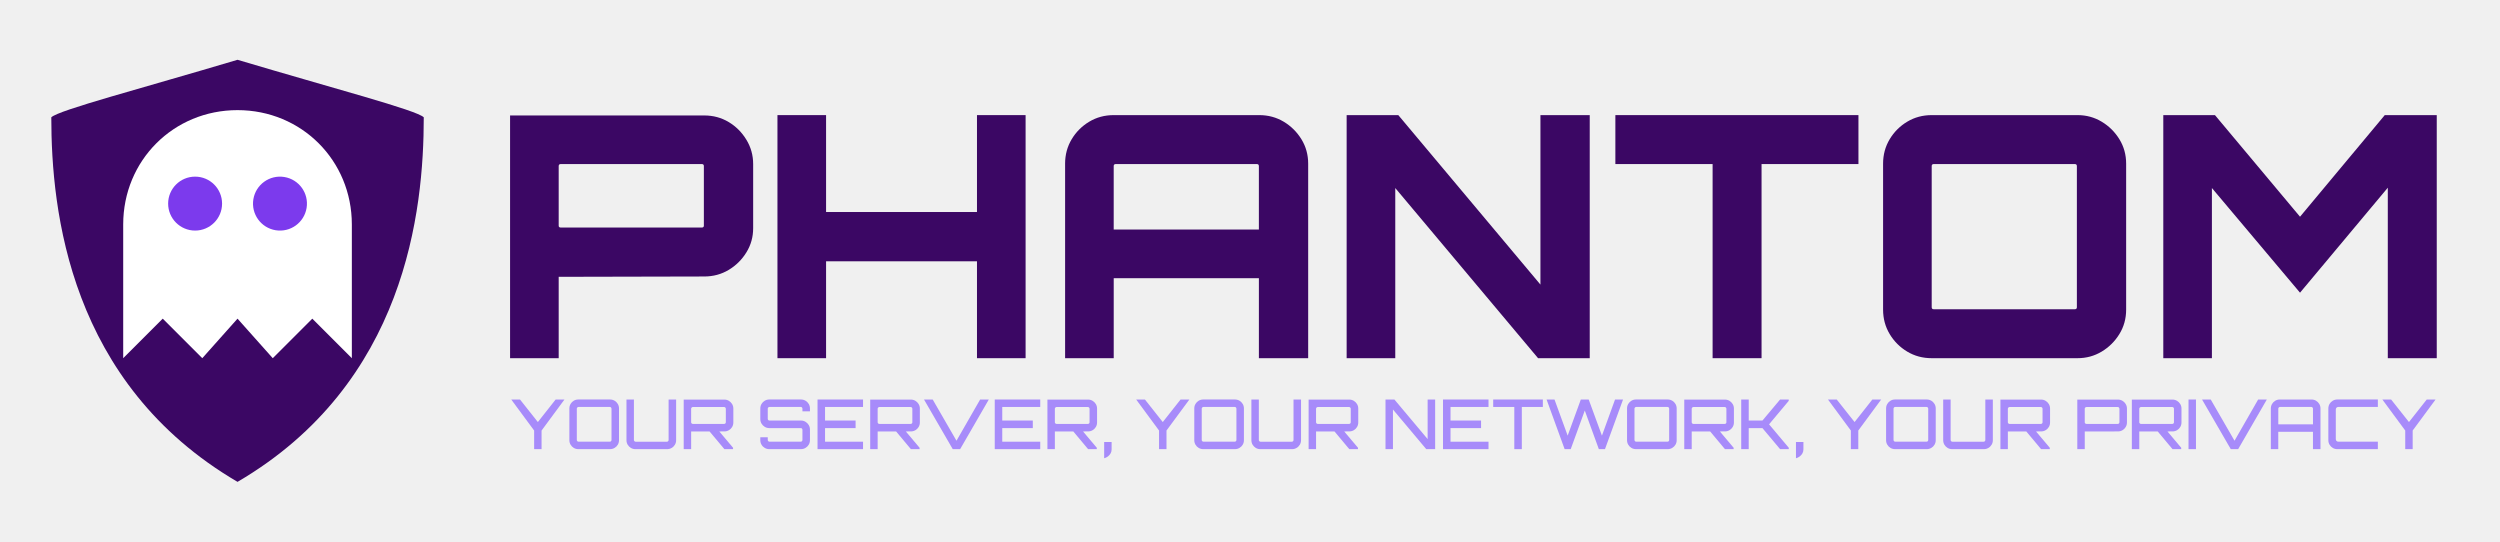
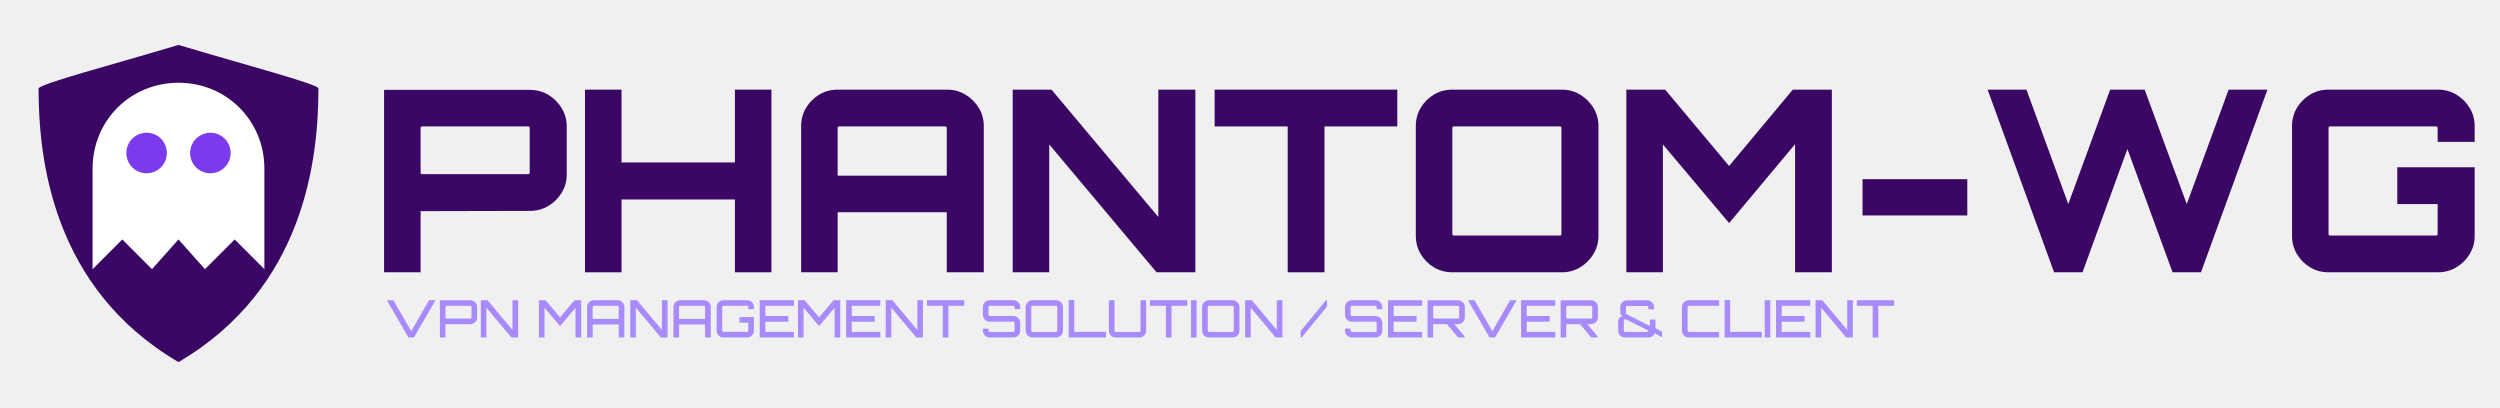
- <svg xmlns="http://www.w3.org/2000/svg" id="Phantom_Master_Horizontal_Logo" data-name="Phantom Master Horizontal Logo" viewBox="0 0 2400 520" class="phantom-logo">
+ <svg xmlns="http://www.w3.org/2000/svg" id="Phantom_Master_Horizontal_Logo" data-name="Phantom Master Horizontal Logo" viewBox="0 0 3193.89 520" class="phantom-logo">
  <defs>
    <style>
      .shield { fill: #3B0764;
      }
+ 
      .ghost { fill: #ffffff;
      }
+ 
      .eyes { fill: #7C3AED;
      }
+ 
      .text { fill: #3B0764;
      }
+ 
      .slogan { fill: #A78BFA;
      }
    </style>
  </defs>
  <g id="Symbol" class="phantom-symbol">
    <path id="Shield" class="shield" d="M228.03,57.4c-92.5,27.61-171.88,48.32-178.78,55.22,0,89.74,17.26,255.4,178.78,349.97,161.53-94.57,178.78-260.23,178.78-349.97-6.91-6.91-86.28-27.61-178.78-55.22h0Z" />
-     <path id="Ghost" class="ghost" d="M228.03,105.72c-61.44,0-109.76,48.32-109.76,109.76v128.39l37.96-37.96,37.96,37.96,33.83-37.96,33.83,37.96,37.96-37.96,37.96,37.96v-128.39c0-61.44-48.32-109.76-109.76-109.76Z" />
+     <path id="Ghost" class="ghost" d="M228.03,105.72c-61.44,0-109.76,48.32-109.76,109.76v128.39l37.96-37.96,37.96,37.96,33.83-37.96,33.83,37.96,37.96-37.96,37.96,37.96v-128.39c0-61.44-48.32-109.76-109.76-109.76h.02Z" />
    <circle id="Left_Eye" class="eyes" cx="187.3" cy="195.46" r="25.89" />
-     <circle id="Right_Eye" class="eyes" cx="268.76" cy="195.46" r="25.89" transform="translate(32.78 429.44) rotate(-80.78)" />
+     <circle id="Right_Eye" class="eyes" cx="268.78" cy="195.47" r="25.89" transform="translate(-1.67 388.63) rotate(-71.56)" />
+   </g>
+   <g id="Phantom_Text" class="text">
+     <path d="M490.68,347.87V114.84h186.36c8.64,0,16.47,2.11,23.5,6.32,7.02,4.21,12.69,9.88,17.02,17.02,4.32,7.13,6.48,14.91,6.48,23.33v61.58c0,8.43-2.16,16.15-6.48,23.17-4.32,7.02-10,12.64-17.02,16.85-7.02,4.21-14.86,6.32-23.5,6.32l-139.69.32v78.11h-46.67ZM539.3,222.44h135.47c.65,0,1.13-.16,1.46-.49.32-.32.49-.7.49-1.13v-57.37c0-.65-.16-1.13-.49-1.46-.32-.32-.81-.49-1.46-.49h-135.47c-.65,0-1.13.16-1.46.49-.32.32-.49.81-.49,1.46v57.37c0,.44.16.81.49,1.13.32.32.81.49,1.46.49Z" />
+     <path d="M747.36,347.87V114.52h46.67v93.02h144.87v-93.02h46.67v233.35h-46.67v-93.02h-144.87v93.02h-46.67Z" />
+     <path d="M1023.49,161.19c0-8.64,2.11-16.47,6.32-23.5,4.21-7.02,9.83-12.64,16.85-16.85,7.02-4.21,14.85-6.32,23.5-6.32h139.69c8.64,0,16.47,2.11,23.5,6.32,7.02,4.21,12.69,9.83,17.02,16.85,4.32,7.02,6.48,14.86,6.48,23.5v186.68h-47.32v-76.81h-139.36v76.81h-46.67v-186.68ZM1209.53,224.39v-60.93c0-.65-.16-1.13-.49-1.46-.32-.32-.81-.49-1.46-.49h-135.47c-.65,0-1.13.16-1.46.49s-.49.81-.49,1.46v60.93h139.36Z" />
+     <path d="M1293.79,347.87V114.52h49.59l136.45,162.7V114.52h47.32v233.35h-49.59l-137.09-163.34v163.34h-46.67Z" />
+     <path d="M1645.11,347.87v-186.36h-93.34v-46.99h233.35v46.99h-93.02v186.36h-46.99Z" />
+     <path d="M1855.44,347.87c-8.64,0-16.48-2.11-23.5-6.32-7.02-4.21-12.64-9.83-16.85-16.85-4.21-7.02-6.32-14.85-6.32-23.5v-140.01c0-8.64,2.11-16.47,6.32-23.5,4.21-7.02,9.83-12.64,16.85-16.85,7.02-4.21,14.85-6.32,23.5-6.32h140.01c8.43,0,16.15,2.11,23.17,6.32,7.02,4.21,12.69,9.83,17.01,16.85,4.32,7.02,6.48,14.86,6.48,23.5v140.01c0,8.64-2.16,16.48-6.48,23.5-4.32,7.02-10,12.64-17.01,16.85-7.02,4.21-14.75,6.32-23.17,6.32h-140.01ZM1857.39,300.88h135.47c.65,0,1.13-.16,1.46-.49s.49-.81.49-1.46v-135.47c0-.65-.16-1.13-.49-1.46-.32-.32-.81-.49-1.46-.49h-135.47c-.65,0-1.13.16-1.46.49-.32.32-.49.81-.49,1.46v135.47c0,.65.16,1.13.49,1.46s.81.49,1.46.49Z" />
+     <path d="M2077.77,347.87V114.52h49.59l81.67,97.55,81.35-97.55h49.91v233.35h-46.99v-163.67l-84.27,100.79-84.59-100.47v163.34h-46.67Z" />
+     <path d="M2379.5,275.27v-46.35h133.85v46.35h-133.85Z" />
+     <path d="M2624.2,347.87l-84.91-233.35h49.59l53.48,146.17,53.48-146.17h44.08l53.8,146.17,53.48-146.17h49.59l-84.91,233.35h-36.3l-57.69-157.51-57.37,157.51h-36.3Z" />
+     <path d="M2974.86,347.87c-8.64,0-16.48-2.11-23.5-6.32-7.02-4.21-12.64-9.83-16.85-16.85-4.21-7.02-6.32-14.85-6.32-23.5v-140.01c0-8.64,2.11-16.47,6.32-23.5,4.21-7.02,9.83-12.64,16.85-16.85,7.02-4.21,14.85-6.32,23.5-6.32h139.69c8.64,0,16.47,2.11,23.5,6.32,7.02,4.21,12.69,9.83,17.01,16.85,4.32,7.02,6.48,14.86,6.48,23.5v20.09h-47.32v-17.83c0-.65-.16-1.13-.49-1.46-.32-.32-.81-.49-1.46-.49h-135.47c-.65,0-1.13.16-1.46.49-.32.32-.49.81-.49,1.46v135.47c0,.65.16,1.13.49,1.46s.81.49,1.46.49h135.47c.65,0,1.13-.16,1.46-.49s.49-.81.49-1.46v-38.24h-51.53v-46.99h98.85v87.51c0,8.64-2.16,16.48-6.48,23.5-4.32,7.02-10,12.64-17.01,16.85-7.02,4.21-14.86,6.32-23.5,6.32h-139.69Z" />
  </g>
  <g id="Slogan" class="slogan">
-     <path class="st2" d="M512.77,431.18v-17.87l-21.98-29.79h8.41l17.14,21.65,17.08-21.65h8.47l-21.98,29.79v17.87h-7.15Z" />
-     <path class="st2" d="M555.2,431.18c-1.59,0-3.03-.39-4.34-1.16-1.3-.77-2.34-1.81-3.11-3.11-.77-1.3-1.16-2.75-1.16-4.34v-30.45c0-1.59.39-3.03,1.16-4.34.77-1.3,1.81-2.34,3.11-3.11,1.3-.77,2.75-1.16,4.34-1.16h30.45c1.54,0,2.98.39,4.3,1.16,1.32.77,2.37,1.81,3.14,3.11.77,1.3,1.16,2.75,1.16,4.34v30.45c0,1.59-.39,3.04-1.16,4.34-.77,1.3-1.82,2.34-3.14,3.11-1.32.77-2.76,1.16-4.3,1.16h-30.45ZM555.4,424.03h29.99c.49,0,.88-.17,1.19-.5.31-.33.46-.72.46-1.16v-30.05c0-.44-.15-.83-.46-1.16-.31-.33-.71-.5-1.19-.5h-29.99c-.44,0-.83.17-1.16.5s-.5.72-.5,1.16v30.05c0,.44.17.83.5,1.16s.72.5,1.16.5Z" />
-     <path class="st2" d="M605.68,430.03c-1.3-.77-2.34-1.81-3.11-3.11-.77-1.3-1.16-2.75-1.16-4.34v-39.05h7.15v38.86c0,.44.17.83.5,1.16s.72.5,1.16.5h29.99c.49,0,.88-.17,1.19-.5.31-.33.46-.72.46-1.16v-38.86h7.22v39.05c0,1.59-.39,3.04-1.16,4.34-.77,1.3-1.82,2.34-3.14,3.11-1.32.77-2.76,1.16-4.3,1.16h-30.45c-1.59,0-3.03-.39-4.34-1.16Z" />
-     <path class="st2" d="M656.35,431.18v-47.59h38.99c1.59,0,3.04.4,4.37,1.19,1.32.79,2.37,1.84,3.14,3.14.77,1.3,1.16,2.73,1.16,4.27v13.37c0,1.59-.39,3.03-1.16,4.34-.77,1.3-1.82,2.34-3.14,3.11-1.32.77-2.78,1.16-4.37,1.16l-31.84.07v16.95h-7.15ZM665.15,406.96h29.99c.49,0,.88-.15,1.19-.46.31-.31.46-.68.46-1.13v-12.97c0-.44-.16-.83-.46-1.16-.31-.33-.71-.5-1.19-.5h-29.99c-.44,0-.83.17-1.16.5-.33.33-.5.72-.5,1.16v12.97c0,.44.17.82.5,1.13s.72.46,1.16.46ZM695.4,431.18l-14.89-17.81h9.33l13.9,16.48v1.32h-8.34Z" />
-     <path class="st2" d="M738.49,431.18c-1.54,0-2.98-.39-4.3-1.16-1.32-.77-2.37-1.81-3.14-3.11-.77-1.3-1.16-2.75-1.16-4.34v-2.78h7.15v2.58c0,.44.17.83.5,1.16.33.33.72.5,1.16.5h30.05c.44,0,.82-.17,1.12-.5.31-.33.46-.72.46-1.16v-9.8c0-.49-.15-.87-.46-1.16-.31-.29-.68-.43-1.12-.43h-30.25c-1.54,0-2.98-.4-4.3-1.19-1.32-.79-2.37-1.84-3.14-3.14-.77-1.3-1.16-2.75-1.16-4.34v-10.19c0-1.59.39-3.03,1.16-4.34.77-1.3,1.82-2.34,3.14-3.11,1.32-.77,2.76-1.16,4.3-1.16h30.45c1.54,0,2.98.39,4.3,1.16,1.32.77,2.37,1.81,3.14,3.11.77,1.3,1.16,2.75,1.16,4.34v2.78h-7.22v-2.58c0-.44-.15-.83-.46-1.16-.31-.33-.68-.5-1.12-.5h-30.05c-.44,0-.83.17-1.16.5-.33.33-.5.72-.5,1.16v9.8c0,.49.17.87.5,1.16.33.29.72.43,1.16.43h30.25c1.54,0,2.98.4,4.3,1.19,1.32.79,2.37,1.84,3.14,3.14.77,1.3,1.16,2.75,1.16,4.33v10.19c0,1.59-.39,3.04-1.16,4.34-.77,1.3-1.82,2.34-3.14,3.11-1.32.77-2.76,1.16-4.3,1.16h-30.45Z" />
-     <path class="st2" d="M784.83,431.18v-47.66h43.69v7.15h-36.47v13.04h29.32v7.28h-29.32v13.04h36.47v7.15h-43.69Z" />
-     <path class="st2" d="M835.4,431.18v-47.59h38.99c1.59,0,3.04.4,4.37,1.19,1.32.79,2.37,1.84,3.14,3.14.77,1.3,1.16,2.73,1.16,4.27v13.37c0,1.59-.39,3.03-1.16,4.34-.77,1.3-1.82,2.34-3.14,3.11-1.32.77-2.78,1.16-4.37,1.16l-31.84.07v16.95h-7.15ZM844.21,406.96h29.99c.49,0,.88-.15,1.19-.46.31-.31.46-.68.46-1.13v-12.97c0-.44-.16-.83-.46-1.16-.31-.33-.71-.5-1.19-.5h-29.99c-.44,0-.83.17-1.16.5-.33.33-.5.72-.5,1.16v12.97c0,.44.17.82.5,1.13s.72.46,1.16.46ZM874.46,431.18l-14.89-17.81h9.33l13.9,16.48v1.32h-8.34Z" />
-     <path class="st2" d="M914.64,431.18l-27.6-47.66h8.34l22.84,39.58,22.71-39.58h8.34l-27.54,47.66h-7.08Z" />
-     <path class="st2" d="M954.95,431.18v-47.66h43.69v7.15h-36.47v13.04h29.32v7.28h-29.32v13.04h36.47v7.15h-43.69Z" />
-     <path class="st2" d="M1005.52,431.18v-47.59h38.99c1.59,0,3.04.4,4.37,1.19,1.32.79,2.37,1.84,3.14,3.14.77,1.3,1.16,2.73,1.16,4.27v13.37c0,1.59-.39,3.03-1.16,4.34-.77,1.3-1.82,2.34-3.14,3.11-1.32.77-2.78,1.16-4.37,1.16l-31.84.07v16.95h-7.15ZM1014.33,406.96h29.99c.49,0,.88-.15,1.19-.46.31-.31.46-.68.46-1.13v-12.97c0-.44-.16-.83-.46-1.16-.31-.33-.71-.5-1.19-.5h-29.99c-.44,0-.83.17-1.16.5-.33.33-.5.72-.5,1.16v12.97c0,.44.17.82.5,1.13s.72.46,1.16.46ZM1044.58,431.18l-14.89-17.81h9.33l13.9,16.48v1.32h-8.34Z" />
-     <path class="st2" d="M1060,439.92v-15.62h7.15v7.15c0,1.37-.31,2.62-.93,3.74-.62,1.12-1.47,2.11-2.55,2.95-1.08.84-2.31,1.43-3.67,1.79Z" />
-     <path class="st2" d="M1112.69,431.18v-17.87l-21.98-29.79h8.41l17.14,21.65,17.08-21.65h8.47l-21.98,29.79v17.87h-7.15Z" />
-     <path class="st2" d="M1155.12,431.18c-1.59,0-3.03-.39-4.34-1.16-1.3-.77-2.34-1.81-3.11-3.11-.77-1.3-1.16-2.75-1.16-4.34v-30.45c0-1.59.39-3.03,1.16-4.34.77-1.3,1.81-2.34,3.11-3.11,1.3-.77,2.75-1.16,4.34-1.16h30.45c1.54,0,2.98.39,4.3,1.16,1.32.77,2.37,1.81,3.14,3.11.77,1.3,1.16,2.75,1.16,4.34v30.45c0,1.59-.39,3.04-1.16,4.34-.77,1.3-1.82,2.34-3.14,3.11-1.32.77-2.76,1.16-4.3,1.16h-30.45ZM1155.32,424.03h29.99c.49,0,.88-.17,1.19-.5.31-.33.46-.72.46-1.16v-30.05c0-.44-.15-.83-.46-1.16-.31-.33-.71-.5-1.19-.5h-29.99c-.44,0-.83.17-1.16.5s-.5.72-.5,1.16v30.05c0,.44.17.83.5,1.16s.72.5,1.16.5Z" />
-     <path class="st2" d="M1205.6,430.03c-1.3-.77-2.34-1.81-3.11-3.11-.77-1.3-1.16-2.75-1.16-4.34v-39.05h7.15v38.86c0,.44.17.83.5,1.16.33.33.72.5,1.16.5h29.99c.48,0,.88-.17,1.19-.5.31-.33.46-.72.46-1.16v-38.86h7.21v39.05c0,1.59-.39,3.04-1.16,4.34-.77,1.3-1.82,2.34-3.14,3.11-1.32.77-2.76,1.16-4.3,1.16h-30.45c-1.59,0-3.04-.39-4.34-1.16Z" />
-     <path class="st2" d="M1256.27,431.18v-47.59h38.99c1.59,0,3.04.4,4.37,1.19,1.32.79,2.37,1.84,3.14,3.14.77,1.3,1.16,2.73,1.16,4.27v13.37c0,1.59-.39,3.03-1.16,4.34-.77,1.3-1.82,2.34-3.14,3.11-1.32.77-2.78,1.16-4.37,1.16l-31.84.07v16.95h-7.15ZM1265.07,406.96h29.99c.49,0,.88-.15,1.19-.46s.46-.68.46-1.13v-12.97c0-.44-.16-.83-.46-1.16-.31-.33-.71-.5-1.19-.5h-29.99c-.44,0-.83.17-1.16.5-.33.33-.5.72-.5,1.16v12.97c0,.44.17.82.5,1.13s.72.46,1.16.46ZM1295.32,431.18l-14.89-17.81h9.33l13.9,16.48v1.32h-8.34Z" />
-     <path class="st2" d="M1330.08,431.18v-47.66h8.54l31.91,38v-38h7.21v47.66h-8.54l-31.97-38.06v38.06h-7.15Z" />
-     <path class="st2" d="M1385.28,431.18v-47.66h43.69v7.15h-36.47v13.04h29.32v7.28h-29.32v13.04h36.47v7.15h-43.69Z" />
-     <path class="st2" d="M1453.73,431.18v-40.51h-20.26v-7.15h47.66v7.15h-20.19v40.51h-7.21Z" />
-     <path class="st2" d="M1502.05,431.18l-17.34-47.66h7.61l12.64,34.69,12.64-34.69h7.55l12.71,34.69,12.58-34.69h7.68l-17.34,47.66h-5.89l-13.5-37.07-13.5,37.07h-5.83Z" />
-     <path class="st2" d="M1570.56,431.18c-1.59,0-3.03-.39-4.34-1.16-1.3-.77-2.34-1.81-3.11-3.11-.77-1.3-1.16-2.75-1.16-4.34v-30.45c0-1.59.39-3.03,1.16-4.34.77-1.3,1.81-2.34,3.11-3.11,1.3-.77,2.75-1.16,4.34-1.16h30.45c1.54,0,2.98.39,4.3,1.16,1.32.77,2.37,1.81,3.14,3.11s1.16,2.75,1.16,4.34v30.45c0,1.59-.39,3.04-1.16,4.34-.77,1.3-1.82,2.34-3.14,3.11-1.32.77-2.76,1.16-4.3,1.16h-30.45ZM1570.76,424.03h29.99c.48,0,.88-.17,1.19-.5.31-.33.46-.72.46-1.16v-30.05c0-.44-.16-.83-.46-1.16-.31-.33-.71-.5-1.19-.5h-29.99c-.44,0-.83.17-1.16.5s-.5.72-.5,1.16v30.05c0,.44.17.83.5,1.16s.72.5,1.16.5Z" />
-     <path class="st2" d="M1616.9,431.18v-47.59h38.99c1.59,0,3.04.4,4.37,1.19,1.32.79,2.37,1.84,3.14,3.14.77,1.3,1.16,2.73,1.16,4.27v13.37c0,1.59-.39,3.03-1.16,4.34-.77,1.3-1.82,2.34-3.14,3.11-1.32.77-2.78,1.16-4.37,1.16l-31.84.07v16.95h-7.15ZM1625.7,406.96h29.99c.49,0,.88-.15,1.19-.46s.46-.68.46-1.13v-12.97c0-.44-.16-.83-.46-1.16-.31-.33-.71-.5-1.19-.5h-29.99c-.44,0-.83.17-1.16.5-.33.33-.5.72-.5,1.16v12.97c0,.44.17.82.5,1.13s.72.46,1.16.46ZM1655.95,431.18l-14.89-17.81h9.33l13.9,16.48v1.32h-8.34Z" />
-     <path class="st2" d="M1671.57,431.18v-47.66h7.21v20.19h13.17l16.95-20.19h8.27v1.32l-18.87,22.51,18.93,22.51v1.32h-8.34l-16.95-20.19h-13.17v20.19h-7.21Z" />
-     <path class="st2" d="M1724.13,439.92v-15.62h7.15v7.15c0,1.37-.31,2.62-.93,3.74-.62,1.12-1.47,2.11-2.55,2.95-1.08.84-2.31,1.43-3.67,1.79Z" />
-     <path class="st2" d="M1776.82,431.18v-17.87l-21.98-29.79h8.41l17.14,21.65,17.08-21.65h8.47l-21.98,29.79v17.87h-7.15Z" />
-     <path class="st2" d="M1819.25,431.18c-1.59,0-3.03-.39-4.34-1.16-1.3-.77-2.34-1.81-3.11-3.11-.77-1.3-1.16-2.75-1.16-4.34v-30.45c0-1.59.39-3.03,1.16-4.34.77-1.3,1.81-2.34,3.11-3.11,1.3-.77,2.75-1.16,4.34-1.16h30.45c1.54,0,2.98.39,4.3,1.16,1.32.77,2.37,1.81,3.14,3.11s1.16,2.75,1.16,4.34v30.45c0,1.59-.39,3.04-1.16,4.34-.77,1.3-1.82,2.34-3.14,3.11-1.32.77-2.76,1.16-4.3,1.16h-30.45ZM1819.45,424.03h29.99c.48,0,.88-.17,1.19-.5.31-.33.46-.72.46-1.16v-30.05c0-.44-.16-.83-.46-1.16-.31-.33-.71-.5-1.19-.5h-29.99c-.44,0-.83.17-1.16.5s-.5.72-.5,1.16v30.05c0,.44.17.83.5,1.16s.72.5,1.16.5Z" />
-     <path class="st2" d="M1869.73,430.03c-1.3-.77-2.34-1.81-3.11-3.11-.77-1.3-1.16-2.75-1.16-4.34v-39.05h7.15v38.86c0,.44.17.83.5,1.16s.72.5,1.16.5h29.99c.48,0,.88-.17,1.19-.5.31-.33.46-.72.46-1.16v-38.86h7.22v39.05c0,1.59-.39,3.04-1.16,4.34-.77,1.3-1.82,2.34-3.14,3.11-1.32.77-2.76,1.16-4.3,1.16h-30.45c-1.59,0-3.03-.39-4.34-1.16Z" />
-     <path class="st2" d="M1920.4,431.18v-47.59h38.99c1.59,0,3.04.4,4.37,1.19,1.32.79,2.37,1.84,3.14,3.14.77,1.3,1.16,2.73,1.16,4.27v13.37c0,1.59-.39,3.03-1.16,4.34-.77,1.3-1.82,2.34-3.14,3.11-1.32.77-2.78,1.16-4.37,1.16l-31.84.07v16.95h-7.15ZM1929.2,406.96h29.99c.49,0,.88-.15,1.19-.46s.46-.68.46-1.13v-12.97c0-.44-.16-.83-.46-1.16-.31-.33-.71-.5-1.19-.5h-29.99c-.44,0-.83.17-1.16.5-.33.33-.5.72-.5,1.16v12.97c0,.44.17.82.5,1.13s.72.46,1.16.46ZM1959.45,431.18l-14.89-17.81h9.33l13.9,16.48v1.32h-8.34Z" />
-     <path class="st2" d="M1994.21,431.18v-47.59h38.99c1.59,0,3.04.4,4.37,1.19,1.32.79,2.37,1.84,3.14,3.14.77,1.3,1.16,2.73,1.16,4.27v13.37c0,1.59-.39,3.03-1.16,4.34-.77,1.3-1.82,2.34-3.14,3.11-1.32.77-2.78,1.16-4.37,1.16l-31.84.07v16.95h-7.15ZM2003.01,406.96h29.99c.49,0,.88-.15,1.19-.46s.46-.68.46-1.13v-12.97c0-.44-.16-.83-.46-1.16-.31-.33-.71-.5-1.19-.5h-29.99c-.44,0-.83.17-1.16.5-.33.33-.5.72-.5,1.16v12.97c0,.44.17.82.5,1.13s.72.46,1.16.46Z" />
-     <path class="st2" d="M2046.56,431.18v-47.59h38.99c1.59,0,3.04.4,4.37,1.19,1.32.79,2.37,1.84,3.14,3.14.77,1.3,1.16,2.73,1.16,4.27v13.37c0,1.59-.39,3.03-1.16,4.34-.77,1.3-1.82,2.34-3.14,3.11-1.32.77-2.78,1.16-4.37,1.16l-31.84.07v16.95h-7.15ZM2055.37,406.96h29.99c.49,0,.88-.15,1.19-.46s.46-.68.46-1.13v-12.97c0-.44-.16-.83-.46-1.16-.31-.33-.71-.5-1.19-.5h-29.99c-.44,0-.83.17-1.16.5-.33.33-.5.72-.5,1.16v12.97c0,.44.17.82.5,1.13s.72.46,1.16.46ZM2085.62,431.18l-14.89-17.81h9.33l13.9,16.48v1.32h-8.34Z" />
-     <path class="st2" d="M2100.98,431.18v-47.66h7.15v47.66h-7.15Z" />
-     <path class="st2" d="M2141.55,431.18l-27.6-47.66h8.34l22.84,39.58,22.7-39.58h8.34l-27.54,47.66h-7.08Z" />
-     <path class="st2" d="M2180.01,392.13c0-1.59.39-3.03,1.16-4.34.77-1.3,1.81-2.34,3.11-3.11,1.3-.77,2.75-1.16,4.33-1.16h30.38c1.59,0,3.04.39,4.37,1.16,1.32.77,2.37,1.81,3.14,3.11.77,1.3,1.16,2.75,1.16,4.34v39.05h-7.22v-16.68h-33.3v16.68h-7.15v-39.05ZM2220.46,407.35v-15.03c0-.44-.16-.83-.46-1.16-.31-.33-.71-.5-1.19-.5h-29.99c-.44,0-.83.17-1.16.5-.33.33-.5.72-.5,1.16v15.03h33.3Z" />
-     <path class="st2" d="M2243.82,431.18c-1.59,0-3.04-.39-4.34-1.16-1.3-.77-2.34-1.81-3.11-3.11-.77-1.3-1.16-2.75-1.16-4.34v-30.45c0-1.59.39-3.03,1.16-4.34.77-1.3,1.81-2.34,3.11-3.11,1.3-.77,2.75-1.16,4.34-1.16h38.92v7.15h-37.93c-.71,0-1.29.23-1.75.7-.46.46-.69,1.05-.69,1.75v28.46c0,.71.23,1.29.69,1.75.46.46,1.05.69,1.75.69h37.93v7.15h-38.92Z" />
-     <path class="st2" d="M2309.03,431.18v-17.87l-21.98-29.79h8.41l17.14,21.65,17.08-21.65h8.47l-21.98,29.79v17.87h-7.15Z" />
-   </g>
-   <g id="Phantom_Text" class="text">
-     <path d="M489.67,343.86V110.84h186.36c8.64,0,16.47,2.11,23.5,6.32,7.02,4.21,12.69,9.88,17.02,17.02,4.32,7.13,6.48,14.91,6.48,23.33v61.58c0,8.43-2.16,16.15-6.48,23.17-4.32,7.02-10,12.64-17.02,16.85-7.02,4.21-14.86,6.32-23.5,6.32l-139.69.32v78.11h-46.67ZM538.29,218.44h135.47c.65,0,1.13-.16,1.46-.49.32-.32.49-.7.49-1.13v-57.37c0-.65-.16-1.13-.49-1.46-.32-.32-.81-.49-1.46-.49h-135.47c-.65,0-1.13.16-1.46.49-.32.32-.49.81-.49,1.46v57.37c0,.44.16.81.49,1.13.32.32.81.49,1.46.49Z" />
-     <path d="M746.36,343.86V110.51h46.67v93.02h144.87v-93.02h46.67v233.35h-46.67v-93.02h-144.87v93.02h-46.67Z" />
-     <path d="M1022.49,157.18c0-8.64,2.11-16.47,6.32-23.5,4.21-7.02,9.83-12.64,16.85-16.85,7.02-4.21,14.85-6.32,23.5-6.32h139.69c8.64,0,16.47,2.11,23.5,6.32,7.02,4.21,12.69,9.83,17.02,16.85,4.32,7.02,6.48,14.86,6.48,23.5v186.68h-47.32v-76.81h-139.36v76.81h-46.67v-186.68ZM1208.52,220.38v-60.93c0-.65-.16-1.13-.49-1.46-.32-.32-.81-.49-1.46-.49h-135.47c-.65,0-1.13.16-1.46.49s-.49.81-.49,1.46v60.93h139.36Z" />
-     <path d="M1292.78,343.86V110.51h49.59l136.45,162.7V110.51h47.32v233.35h-49.59l-137.09-163.35v163.35h-46.67Z" />
-     <path d="M1644.1,343.86v-186.36h-93.34v-46.99h233.35v46.99h-93.02v186.36h-46.99Z" />
-     <path d="M1854.43,343.86c-8.64,0-16.48-2.11-23.5-6.32-7.02-4.21-12.64-9.83-16.85-16.85-4.21-7.02-6.32-14.85-6.32-23.5v-140.01c0-8.64,2.11-16.47,6.32-23.5,4.21-7.02,9.83-12.64,16.85-16.85,7.02-4.21,14.85-6.32,23.5-6.32h140.01c8.43,0,16.15,2.11,23.17,6.32,7.02,4.21,12.69,9.83,17.01,16.85,4.32,7.02,6.48,14.86,6.48,23.5v140.01c0,8.64-2.16,16.48-6.48,23.5-4.32,7.02-10,12.64-17.01,16.85-7.02,4.21-14.75,6.32-23.17,6.32h-140.01ZM1856.38,296.87h135.47c.65,0,1.13-.16,1.46-.49s.49-.81.49-1.46v-135.47c0-.65-.16-1.13-.49-1.46-.32-.32-.81-.49-1.46-.49h-135.47c-.65,0-1.13.16-1.46.49-.32.32-.49.81-.49,1.46v135.47c0,.65.16,1.13.49,1.46s.81.49,1.46.49Z" />
-     <path d="M2076.76,343.86V110.51h49.59l81.67,97.55,81.35-97.55h49.91v233.35h-46.99v-163.67l-84.27,100.79-84.59-100.47v163.35h-46.67Z" />
+     <path d="M521.8,431.17l-27.59-47.63h8.34l22.82,39.56,22.69-39.56h8.34l-27.52,47.63h-7.08Z" />
+     <path d="M561.95,431.17v-47.57h38.97c1.59,0,3.04.4,4.37,1.19,1.32.79,2.37,1.84,3.14,3.14.77,1.3,1.16,2.72,1.16,4.27v13.36c0,1.59-.39,3.03-1.16,4.33-.77,1.3-1.82,2.34-3.14,3.11-1.32.77-2.78,1.16-4.37,1.16l-31.82.07v16.94h-7.15ZM570.75,406.96h29.97c.48,0,.88-.15,1.19-.46.31-.31.46-.68.46-1.12v-12.97c0-.44-.16-.83-.46-1.16-.31-.33-.71-.5-1.19-.5h-29.97c-.44,0-.83.17-1.16.5-.33.33-.5.72-.5,1.16v12.97c0,.44.17.82.5,1.12.33.31.72.46,1.16.46Z" />
+     <path d="M614.28,431.17v-47.63h8.53l31.89,37.97v-37.97h7.21v47.63h-8.53l-31.95-38.04v38.04h-7.15Z" />
+     <path d="M688.5,431.17v-47.63h8.53l18.46,21.96,18.39-21.96h8.6v47.63h-7.21v-38.04l-19.78,23.55-19.85-23.55v38.04h-7.15Z" />
+     <path d="M750.03,392.14c0-1.59.39-3.03,1.16-4.33.77-1.3,1.81-2.34,3.11-3.11,1.3-.77,2.75-1.16,4.33-1.16h30.37c1.59,0,3.04.39,4.37,1.16,1.32.77,2.37,1.81,3.14,3.11.77,1.3,1.16,2.75,1.16,4.33v39.03h-7.21v-16.67h-33.28v16.67h-7.15v-39.03ZM790.45,407.36v-15.02c0-.44-.16-.83-.46-1.16-.31-.33-.71-.5-1.19-.5h-29.97c-.44,0-.83.17-1.16.5-.33.33-.5.72-.5,1.16v15.02h33.28Z" />
+     <path d="M805.2,431.17v-47.63h8.53l31.89,37.97v-37.97h7.21v47.63h-8.53l-31.95-38.04v38.04h-7.15Z" />
+     <path d="M860.37,392.14c0-1.59.39-3.03,1.16-4.33.77-1.3,1.81-2.34,3.11-3.11,1.3-.77,2.75-1.16,4.33-1.16h30.37c1.59,0,3.04.39,4.37,1.16,1.32.77,2.37,1.81,3.14,3.11.77,1.3,1.16,2.75,1.16,4.33v39.03h-7.21v-16.67h-33.28v16.67h-7.15v-39.03ZM900.79,407.36v-15.02c0-.44-.16-.83-.46-1.16-.31-.33-.71-.5-1.19-.5h-29.97c-.44,0-.83.17-1.16.5-.33.33-.5.72-.5,1.16v15.02h33.28Z" />
+     <path d="M924.15,431.17c-1.59,0-3.03-.39-4.33-1.16-1.3-.77-2.34-1.81-3.11-3.11-.77-1.3-1.16-2.75-1.16-4.33v-30.43c0-1.59.39-3.03,1.16-4.33.77-1.3,1.81-2.34,3.11-3.11,1.3-.77,2.75-1.16,4.33-1.16h30.37c1.59,0,3.04.39,4.37,1.16,1.32.77,2.37,1.81,3.14,3.11.77,1.3,1.16,2.75,1.16,4.33v2.84h-7.21v-2.65c0-.44-.16-.83-.46-1.16-.31-.33-.71-.5-1.19-.5h-29.97c-.44,0-.83.17-1.16.5-.33.33-.5.72-.5,1.16v30.03c0,.44.17.83.5,1.16.33.33.72.5,1.16.5h29.97c.48,0,.88-.17,1.19-.5.31-.33.46-.72.46-1.16v-10.12h-11.25v-7.21h18.46v17.53c0,1.59-.39,3.03-1.16,4.33-.77,1.3-1.82,2.34-3.14,3.11-1.32.77-2.78,1.16-4.37,1.16h-30.37Z" />
+     <path d="M970.59,431.17v-47.63h43.66v7.14h-36.45v13.03h29.31v7.28h-29.31v13.03h36.45v7.14h-43.66Z" />
+     <path d="M1019.47,431.17v-47.63h8.53l18.46,21.96,18.39-21.96h8.6v47.63h-7.21v-38.04l-19.78,23.55-19.85-23.55v38.04h-7.15Z" />
+     <path d="M1081,431.17v-47.63h43.66v7.14h-36.45v13.03h29.31v7.28h-29.31v13.03h36.45v7.14h-43.66Z" />
+     <path d="M1131.54,431.17v-47.63h8.53l31.89,37.97v-37.97h7.21v47.63h-8.53l-31.95-38.04v38.04h-7.15Z" />
+     <path d="M1204.44,431.17v-40.49h-20.24v-7.14h47.63v7.14h-20.18v40.49h-7.21Z" />
+     <path d="M1264.31,431.17c-1.54,0-2.98-.39-4.3-1.16-1.32-.77-2.37-1.81-3.14-3.11-.77-1.3-1.16-2.75-1.16-4.33v-2.78h7.14v2.58c0,.44.17.83.5,1.16.33.33.72.5,1.16.5h30.04c.44,0,.82-.17,1.12-.5.31-.33.46-.72.46-1.16v-9.79c0-.48-.16-.87-.46-1.16-.31-.29-.68-.43-1.12-.43h-30.23c-1.54,0-2.98-.4-4.3-1.19s-2.37-1.84-3.14-3.14c-.77-1.3-1.16-2.75-1.16-4.33v-10.19c0-1.59.38-3.03,1.16-4.33.77-1.3,1.82-2.34,3.14-3.11s2.76-1.16,4.3-1.16h30.43c1.54,0,2.98.39,4.3,1.16s2.37,1.81,3.14,3.11c.77,1.3,1.16,2.75,1.16,4.33v2.78h-7.21v-2.58c0-.44-.16-.83-.46-1.16-.31-.33-.68-.5-1.12-.5h-30.04c-.44,0-.83.17-1.16.5-.33.33-.5.72-.5,1.16v9.79c0,.49.17.87.5,1.16.33.29.72.43,1.16.43h30.23c1.54,0,2.98.4,4.3,1.19s2.37,1.84,3.14,3.14c.77,1.3,1.16,2.75,1.16,4.33v10.19c0,1.59-.39,3.03-1.16,4.33-.77,1.3-1.82,2.34-3.14,3.11-1.32.77-2.76,1.16-4.3,1.16h-30.43Z" />
+     <path d="M1318.96,431.17c-1.59,0-3.03-.39-4.33-1.16-1.3-.77-2.34-1.81-3.11-3.11-.77-1.3-1.16-2.75-1.16-4.33v-30.43c0-1.59.39-3.03,1.16-4.33.77-1.3,1.81-2.34,3.11-3.11,1.3-.77,2.75-1.16,4.33-1.16h30.43c1.54,0,2.98.39,4.3,1.16s2.37,1.81,3.14,3.11,1.16,2.75,1.16,4.33v30.43c0,1.59-.39,3.03-1.16,4.33s-1.82,2.34-3.14,3.11c-1.32.77-2.76,1.16-4.3,1.16h-30.43ZM1319.15,424.03h29.97c.49,0,.88-.17,1.19-.5.31-.33.46-.72.46-1.16v-30.03c0-.44-.16-.83-.46-1.16-.31-.33-.71-.5-1.19-.5h-29.97c-.44,0-.83.17-1.16.5-.33.33-.5.72-.5,1.16v30.03c0,.44.17.83.5,1.16.33.33.72.5,1.16.5Z" />
+     <path d="M1365.33,431.17v-47.7h7.15v40.55h40.49v7.14h-47.63Z" />
+     <path d="M1420.93,430.01c-1.3-.77-2.34-1.81-3.11-3.11-.77-1.3-1.16-2.75-1.16-4.33v-39.03h7.14v38.83c0,.44.17.83.5,1.16.33.33.72.5,1.16.5h29.97c.49,0,.88-.17,1.19-.5.31-.33.46-.72.46-1.16v-38.83h7.21v39.03c0,1.59-.39,3.03-1.16,4.33s-1.82,2.34-3.14,3.11c-1.32.77-2.76,1.16-4.3,1.16h-30.43c-1.59,0-3.03-.39-4.33-1.16Z" />
+     <path d="M1489.44,431.17v-40.49h-20.24v-7.14h47.63v7.14h-20.18v40.49h-7.21Z" />
+     <path d="M1521.59,431.17v-47.63h7.15v47.63h-7.15Z" />
+     <path d="M1544.41,431.17c-1.59,0-3.03-.39-4.33-1.16-1.3-.77-2.34-1.81-3.11-3.11-.77-1.3-1.16-2.75-1.16-4.33v-30.43c0-1.59.39-3.03,1.16-4.33.77-1.3,1.81-2.34,3.11-3.11,1.3-.77,2.75-1.16,4.33-1.16h30.43c1.54,0,2.98.39,4.3,1.16s2.37,1.81,3.14,3.11,1.16,2.75,1.16,4.33v30.43c0,1.59-.39,3.03-1.16,4.33s-1.82,2.34-3.14,3.11c-1.32.77-2.76,1.16-4.3,1.16h-30.43ZM1544.61,424.03h29.97c.49,0,.88-.17,1.19-.5.31-.33.46-.72.46-1.16v-30.03c0-.44-.16-.83-.46-1.16-.31-.33-.71-.5-1.19-.5h-29.97c-.44,0-.83.17-1.16.5-.33.33-.5.72-.5,1.16v30.03c0,.44.17.83.5,1.16.33.33.72.5,1.16.5Z" />
+     <path d="M1590.72,431.17v-47.63h8.53l31.89,37.97v-37.97h7.21v47.63h-8.53l-31.95-38.04v38.04h-7.14Z" />
+     <path d="M1661.63,431.17v-8.2l32.09-39.1,1.65-.33v8.07l-32.08,39.16-1.65.4Z" />
+     <path d="M1726.93,431.17c-1.54,0-2.98-.39-4.3-1.16-1.32-.77-2.37-1.81-3.14-3.11-.77-1.3-1.16-2.75-1.16-4.33v-2.78h7.14v2.58c0,.44.17.83.5,1.16.33.33.72.5,1.16.5h30.04c.44,0,.82-.17,1.12-.5.31-.33.46-.72.46-1.16v-9.79c0-.48-.16-.87-.46-1.16-.31-.29-.68-.43-1.12-.43h-30.23c-1.54,0-2.98-.4-4.3-1.19s-2.37-1.84-3.14-3.14c-.77-1.3-1.16-2.75-1.16-4.33v-10.19c0-1.59.38-3.03,1.16-4.33.77-1.3,1.82-2.34,3.14-3.11s2.76-1.16,4.3-1.16h30.43c1.54,0,2.98.39,4.3,1.16s2.37,1.81,3.14,3.11c.77,1.3,1.16,2.75,1.16,4.33v2.78h-7.21v-2.58c0-.44-.16-.83-.46-1.16-.31-.33-.68-.5-1.12-.5h-30.04c-.44,0-.83.17-1.16.5-.33.33-.5.72-.5,1.16v9.79c0,.49.17.87.5,1.16.33.29.72.43,1.16.43h30.23c1.54,0,2.98.4,4.3,1.19s2.37,1.84,3.14,3.14c.77,1.3,1.16,2.75,1.16,4.33v10.19c0,1.59-.39,3.03-1.16,4.33-.77,1.3-1.82,2.34-3.14,3.11-1.32.77-2.76,1.16-4.3,1.16h-30.43Z" />
+     <path d="M1773.24,431.17v-47.63h43.66v7.14h-36.45v13.03h29.31v7.28h-29.31v13.03h36.45v7.14h-43.66Z" />
+     <path d="M1823.78,431.17v-47.57h38.96c1.59,0,3.04.4,4.37,1.19s2.37,1.84,3.14,3.14c.77,1.3,1.16,2.72,1.16,4.27v13.36c0,1.59-.39,3.03-1.16,4.33-.77,1.3-1.82,2.34-3.14,3.11s-2.78,1.16-4.37,1.16l-31.82.07v16.94h-7.14ZM1832.58,406.96h29.97c.48,0,.88-.15,1.19-.46s.46-.68.46-1.12v-12.97c0-.44-.16-.83-.46-1.16s-.71-.5-1.19-.5h-29.97c-.44,0-.83.17-1.16.5s-.5.72-.5,1.16v12.97c0,.44.17.82.5,1.12s.72.46,1.16.46ZM1862.81,431.17l-14.88-17.8h9.33l13.89,16.47v1.32h-8.34Z" />
+     <path d="M1902.97,431.17l-27.59-47.63h8.34l22.82,39.56,22.69-39.56h8.33l-27.52,47.63h-7.08Z" />
+     <path d="M1943.25,431.17v-47.63h43.66v7.14h-36.45v13.03h29.31v7.28h-29.31v13.03h36.45v7.14h-43.66Z" />
+     <path d="M1993.8,431.17v-47.57h38.96c1.59,0,3.04.4,4.37,1.19s2.37,1.84,3.14,3.14c.77,1.3,1.16,2.72,1.16,4.27v13.36c0,1.59-.39,3.03-1.16,4.33-.77,1.3-1.82,2.34-3.14,3.11s-2.78,1.16-4.37,1.16l-31.82.07v16.94h-7.14ZM2002.59,406.96h29.97c.48,0,.88-.15,1.19-.46s.46-.68.46-1.12v-12.97c0-.44-.16-.83-.46-1.16s-.71-.5-1.19-.5h-29.97c-.44,0-.83.17-1.16.5s-.5.72-.5,1.16v12.97c0,.44.17.82.5,1.12s.72.46,1.16.46ZM2032.83,431.17l-14.88-17.8h9.33l13.89,16.47v1.32h-8.34Z" />
+     <path d="M2075.96,431.17c-1.54,0-2.97-.39-4.27-1.16-1.3-.77-2.35-1.81-3.14-3.11s-1.19-2.75-1.19-4.33v-13.5c0-.97.46-1.95,1.39-2.94s2.21-1.6,3.84-1.82c-1.72-1.46-2.58-3.22-2.58-5.29v-6.81c0-1.59.39-3.03,1.16-4.33.77-1.3,1.81-2.34,3.11-3.11,1.3-.77,2.75-1.16,4.33-1.16h25.73c1.37,0,2.65.33,3.84.99,1.19.66,2.22,1.53,3.08,2.61.86,1.08,1.44,2.26,1.75,3.54v4.43h-7.21v-2.71c0-.44-.16-.82-.46-1.12-.31-.31-.71-.46-1.19-.46h-25.4c-.44,0-.82.15-1.12.46-.31.31-.46.68-.46,1.12v8.47l30.63,15.48v-8.14h7.15v10.85l8.4,4.96v6.81l-9.13-5.16c-.79,1.63-1.9,2.94-3.31,3.94-1.41.99-2.91,1.49-4.5,1.49h-30.43ZM2076.16,424.03h27.32c.44,0,.9-.14,1.39-.43.48-.29.9-.65,1.26-1.09l-28.98-14.55-.99-.2c-.44,0-.83.22-1.16.66-.33.44-.5,1.15-.5,2.12v11.84c0,.44.17.83.5,1.16s.72.5,1.16.5Z" />
+     <path d="M2157.4,431.17c-1.59,0-3.03-.39-4.33-1.16-1.3-.77-2.34-1.81-3.11-3.11-.77-1.3-1.16-2.75-1.16-4.33v-30.43c0-1.59.38-3.03,1.16-4.33.77-1.3,1.81-2.34,3.11-3.11,1.3-.77,2.75-1.16,4.33-1.16h38.9v7.14h-37.91c-.71,0-1.29.23-1.75.7-.46.46-.69,1.05-.69,1.75v28.45c0,.71.23,1.29.69,1.75.46.46,1.05.7,1.75.7h37.91v7.14h-38.9Z" />
+     <path d="M2203.24,431.17v-47.7h7.15v40.55h40.49v7.14h-47.63Z" />
+     <path d="M2254.51,431.17v-47.63h7.15v47.63h-7.15Z" />
+     <path d="M2269,431.17v-47.63h43.66v7.14h-36.45v13.03h29.31v7.28h-29.31v13.03h36.45v7.14h-43.66Z" />
+     <path d="M2319.54,431.17v-47.63h8.53l31.89,37.97v-37.97h7.21v47.63h-8.53l-31.95-38.04v38.04h-7.14Z" />
+     <path d="M2392.44,431.17v-40.49h-20.24v-7.14h47.63v7.14h-20.18v40.49h-7.21Z" />
  </g>
</svg>
